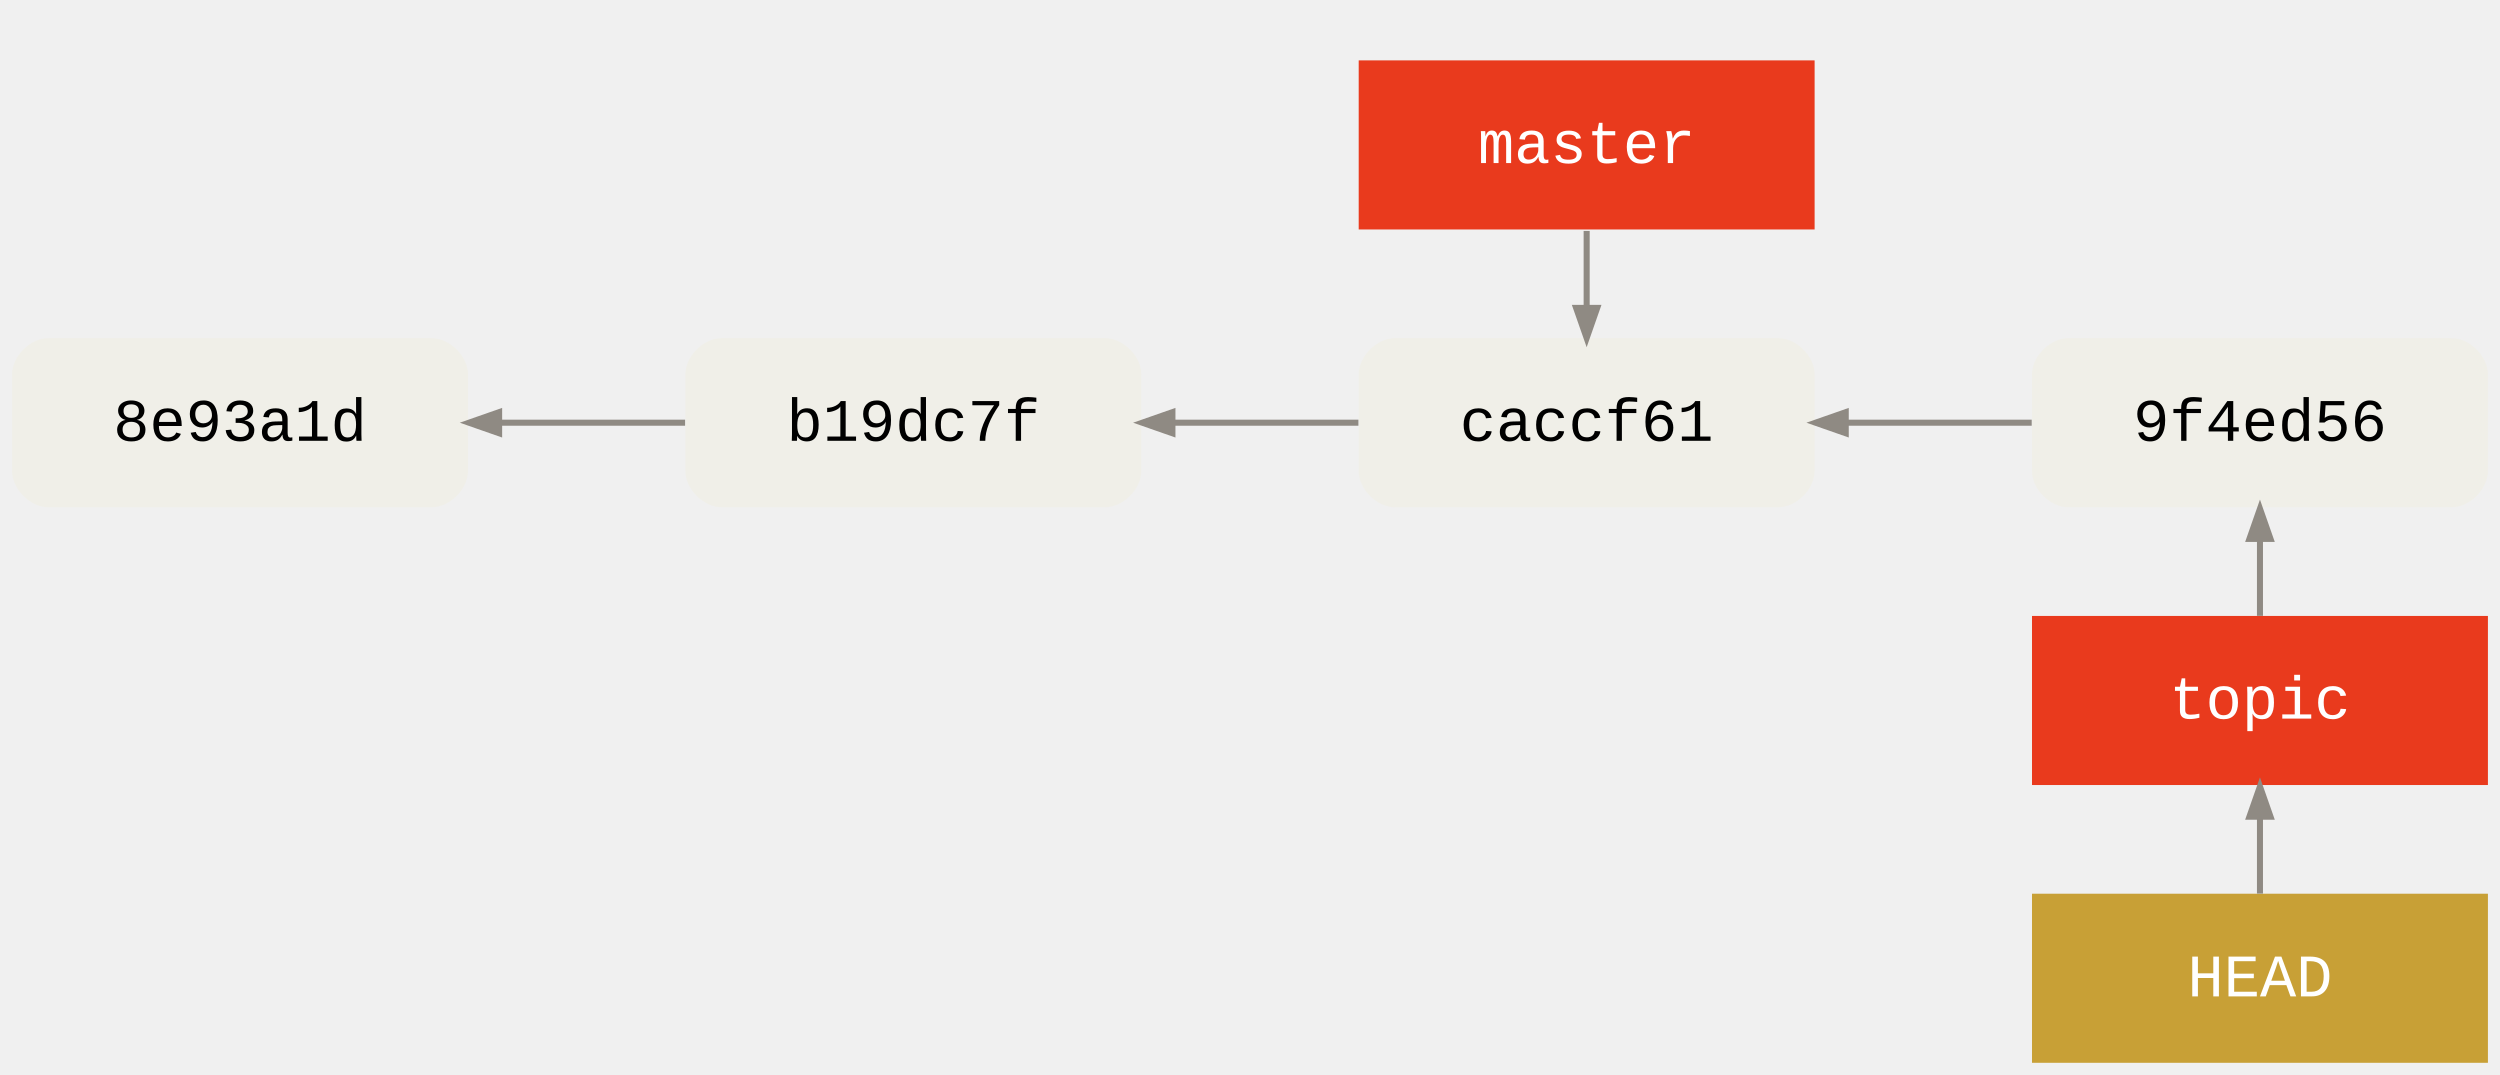
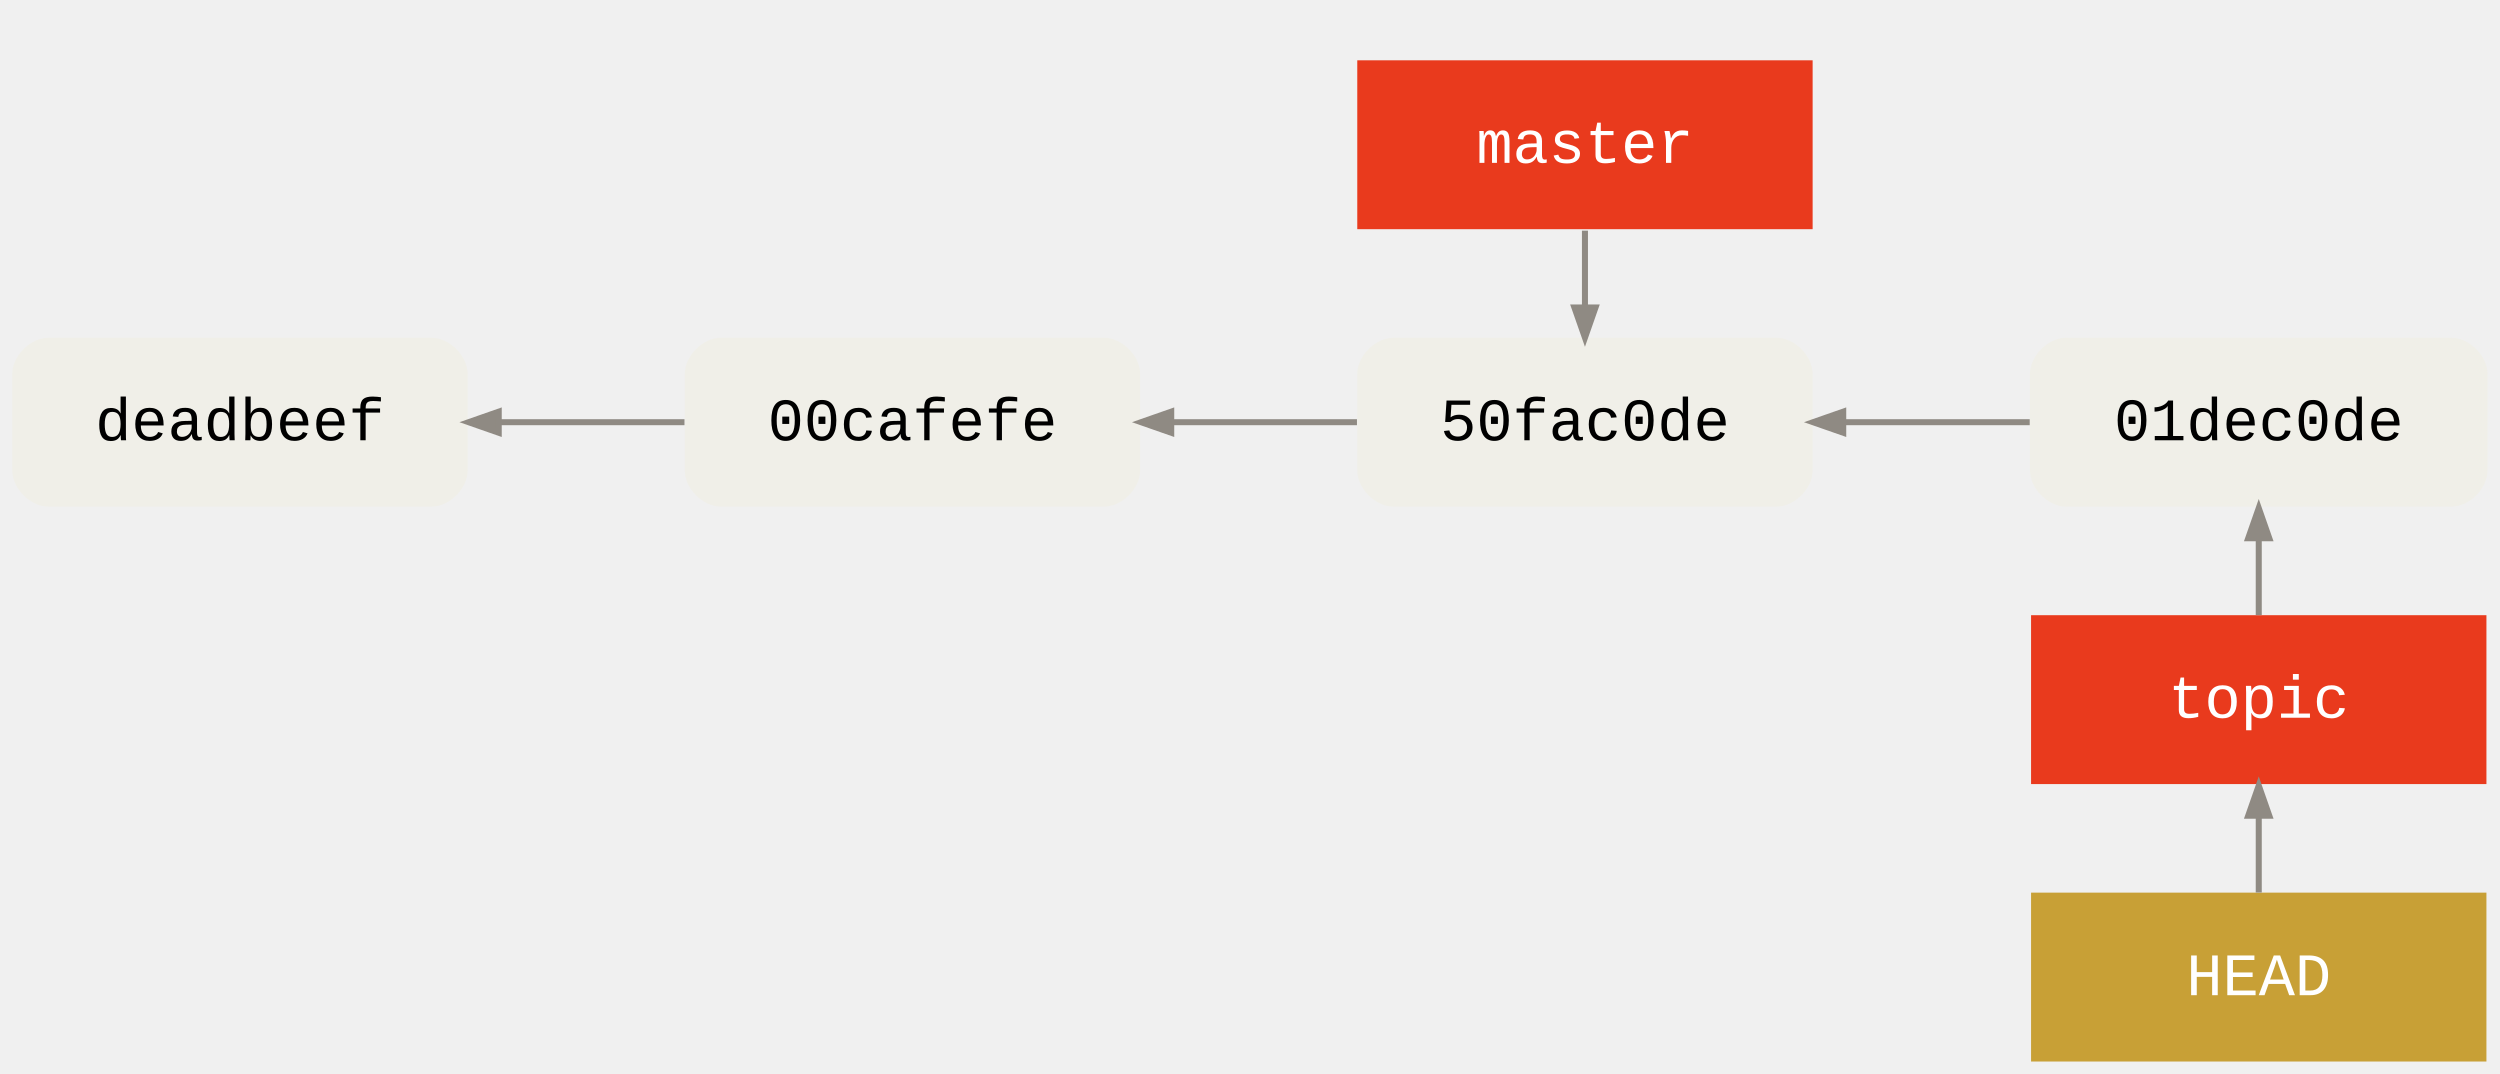
- <svg xmlns="http://www.w3.org/2000/svg" width="828pt" height="356pt" viewBox="0.00 0.00 828.00 356.00">
+ <svg xmlns="http://www.w3.org/2000/svg" width="829pt" height="356pt" viewBox="0.00 0.00 828.86 356.00">
  <g id="graph0" class="graph" transform="scale(1 1) rotate(0) translate(4 352)">
    <g id="clust1" class="cluster">
</g>
    <g id="node1" class="node">
      <path fill="#f0efe8" stroke="#000000" stroke-width="0" d="M139,-240C139,-240 12,-240 12,-240 6,-240 0,-234 0,-228 0,-228 0,-196 0,-196 0,-190 6,-184 12,-184 12,-184 139,-184 139,-184 145,-184 151,-190 151,-196 151,-196 151,-228 151,-228 151,-234 145,-240 139,-240" />
-       <text text-anchor="middle" x="75.5" y="-206" font-family="Menlo, Monaco, Consolas, Lucida Console, Courier New, monospace" font-size="20.00" fill="#000000">8e93a1d</text>
+       <text text-anchor="middle" x="75.5" y="-206" font-family="Menlo, Monaco, Consolas, Lucida Console, Courier New, monospace" font-size="20.00" fill="#000000">deadbeef</text>
    </g>
    <g id="node2" class="node">
      <path fill="#f0efe8" stroke="#000000" stroke-width="0" d="M362,-240C362,-240 235,-240 235,-240 229,-240 223,-234 223,-228 223,-228 223,-196 223,-196 223,-190 229,-184 235,-184 235,-184 362,-184 362,-184 368,-184 374,-190 374,-196 374,-196 374,-228 374,-228 374,-234 368,-240 362,-240" />
-       <text text-anchor="middle" x="298.5" y="-206" font-family="Menlo, Monaco, Consolas, Lucida Console, Courier New, monospace" font-size="20.00" fill="#000000">b19dc7f</text>
+       <text text-anchor="middle" x="298.5" y="-206" font-family="Menlo, Monaco, Consolas, Lucida Console, Courier New, monospace" font-size="20.00" fill="#000000">00cafefe</text>
    </g>
    <g id="edge1" class="edge">
      <path fill="none" stroke="#8f8a83" stroke-width="2" d="M161.457,-212C181.708,-212 203.146,-212 222.901,-212" />
      <polygon fill="#8f8a83" stroke="#8f8a83" stroke-width="2" points="161.309,-208.5 151.309,-212 161.309,-215.5 161.309,-208.5" />
    </g>
    <g id="node3" class="node">
      <path fill="#f0efe8" stroke="#000000" stroke-width="0" d="M585,-240C585,-240 458,-240 458,-240 452,-240 446,-234 446,-228 446,-228 446,-196 446,-196 446,-190 452,-184 458,-184 458,-184 585,-184 585,-184 591,-184 597,-190 597,-196 597,-196 597,-228 597,-228 597,-234 591,-240 585,-240" />
-       <text text-anchor="middle" x="521.5" y="-206" font-family="Menlo, Monaco, Consolas, Lucida Console, Courier New, monospace" font-size="20.00" fill="#000000">caccf61</text>
+       <text text-anchor="middle" x="521.5" y="-206" font-family="Menlo, Monaco, Consolas, Lucida Console, Courier New, monospace" font-size="20.00" fill="#000000">50fac0de</text>
    </g>
    <g id="edge2" class="edge">
      <path fill="none" stroke="#8f8a83" stroke-width="2" d="M384.457,-212C404.707,-212 426.146,-212 445.901,-212" />
      <polygon fill="#8f8a83" stroke="#8f8a83" stroke-width="2" points="384.309,-208.5 374.309,-212 384.309,-215.5 384.309,-208.5" />
    </g>
    <g id="node4" class="node">
-       <path fill="#f0efe8" stroke="#000000" stroke-width="0" d="M808,-240C808,-240 681,-240 681,-240 675,-240 669,-234 669,-228 669,-228 669,-196 669,-196 669,-190 675,-184 681,-184 681,-184 808,-184 808,-184 814,-184 820,-190 820,-196 820,-196 820,-228 820,-228 820,-234 814,-240 808,-240" />
-       <text text-anchor="middle" x="744.5" y="-206" font-family="Menlo, Monaco, Consolas, Lucida Console, Courier New, monospace" font-size="20.00" fill="#000000">9f4ed56</text>
+       <path fill="#f0efe8" stroke="#000000" stroke-width="0" d="M808.792,-240C808.792,-240 681.069,-240 681.069,-240 675.069,-240 669.069,-234 669.069,-228 669.069,-228 669.069,-196 669.069,-196 669.069,-190 675.069,-184 681.069,-184 681.069,-184 808.792,-184 808.792,-184 814.792,-184 820.792,-190 820.792,-196 820.792,-196 820.792,-228 820.792,-228 820.792,-234 814.792,-240 808.792,-240" />
+       <text text-anchor="middle" x="744.931" y="-206" font-family="Menlo, Monaco, Consolas, Lucida Console, Courier New, monospace" font-size="20.00" fill="#000000">01dec0de</text>
    </g>
    <g id="edge3" class="edge">
-       <path fill="none" stroke="#8f8a83" stroke-width="2" d="M607.457,-212C627.707,-212 649.146,-212 668.901,-212" />
-       <polygon fill="#8f8a83" stroke="#8f8a83" stroke-width="2" points="607.309,-208.5 597.309,-212 607.309,-215.5 607.309,-208.5" />
+       <path fill="none" stroke="#8f8a83" stroke-width="2" d="M607.32,-212C627.63,-212 649.149,-212 668.985,-212" />
+       <polygon fill="#8f8a83" stroke="#8f8a83" stroke-width="2" points="607.144,-208.5 597.143,-212 607.143,-215.5 607.144,-208.5" />
    </g>
    <g id="node6" class="node">
      <polygon fill="#e93a1d" stroke="#000000" stroke-width="0" points="597,-332 446,-332 446,-276 597,-276 597,-332" />
      <text text-anchor="middle" x="521.5" y="-298" font-family="Menlo, Monaco, Consolas, Lucida Console, Courier New, monospace" font-size="20.00" fill="#ffffff">master</text>
    </g>
    <g id="edge4" class="edge">
      <path fill="none" stroke="#8f8a83" stroke-width="2" d="M521.5,-250.288C521.5,-258.697 521.5,-267.105 521.5,-275.514" />
      <polygon fill="#8f8a83" stroke="#8f8a83" stroke-width="2" points="525,-250.031 521.5,-240.031 518,-250.031 525,-250.031" />
    </g>
    <g id="node7" class="node">
-       <polygon fill="#e93a1d" stroke="#000000" stroke-width="0" points="820,-148 669,-148 669,-92 820,-92 820,-148" />
-       <text text-anchor="middle" x="744.5" y="-114" font-family="Menlo, Monaco, Consolas, Lucida Console, Courier New, monospace" font-size="20.00" fill="#ffffff">topic</text>
+       <polygon fill="#e93a1d" stroke="#000000" stroke-width="0" points="820.431,-148 669.431,-148 669.431,-92 820.431,-92 820.431,-148" />
+       <text text-anchor="middle" x="744.931" y="-114" font-family="Menlo, Monaco, Consolas, Lucida Console, Courier New, monospace" font-size="20.00" fill="#ffffff">topic</text>
    </g>
    <g id="edge5" class="edge">
-       <path fill="none" stroke="#8f8a83" stroke-width="2" d="M744.5,-173.257C744.5,-164.849 744.5,-156.44 744.5,-148.031" />
-       <polygon fill="#8f8a83" stroke="#8f8a83" stroke-width="2" points="741,-173.514 744.5,-183.514 748,-173.514 741,-173.514" />
+       <path fill="none" stroke="#8f8a83" stroke-width="2" d="M744.931,-173.257C744.931,-164.849 744.931,-156.44 744.931,-148.031" />
+       <polygon fill="#8f8a83" stroke="#8f8a83" stroke-width="2" points="741.431,-173.514 744.931,-183.514 748.431,-173.514 741.431,-173.514" />
    </g>
    <g id="node5" class="node">
-       <polygon fill="#c8a036" stroke="#000000" stroke-width="0" points="820,-56 669,-56 669,0 820,0 820,-56" />
-       <text text-anchor="middle" x="744.5" y="-22" font-family="Menlo, Monaco, Consolas, Lucida Console, Courier New, monospace" font-size="20.00" fill="#ffffff">HEAD</text>
+       <polygon fill="#c8a036" stroke="#000000" stroke-width="0" points="820.431,-56 669.431,-56 669.431,0 820.431,0 820.431,-56" />
+       <text text-anchor="middle" x="744.931" y="-22" font-family="Menlo, Monaco, Consolas, Lucida Console, Courier New, monospace" font-size="20.00" fill="#ffffff">HEAD</text>
    </g>
    <g id="edge6" class="edge">
-       <path fill="none" stroke="#8f8a83" stroke-width="2" d="M744.5,-81.257C744.5,-72.849 744.5,-64.44 744.5,-56.031" />
-       <polygon fill="#8f8a83" stroke="#8f8a83" stroke-width="2" points="741,-81.514 744.5,-91.514 748,-81.514 741,-81.514" />
+       <path fill="none" stroke="#8f8a83" stroke-width="2" d="M744.931,-81.257C744.931,-72.849 744.931,-64.44 744.931,-56.031" />
+       <polygon fill="#8f8a83" stroke="#8f8a83" stroke-width="2" points="741.431,-81.514 744.931,-91.514 748.431,-81.514 741.431,-81.514" />
    </g>
  </g>
</svg>
